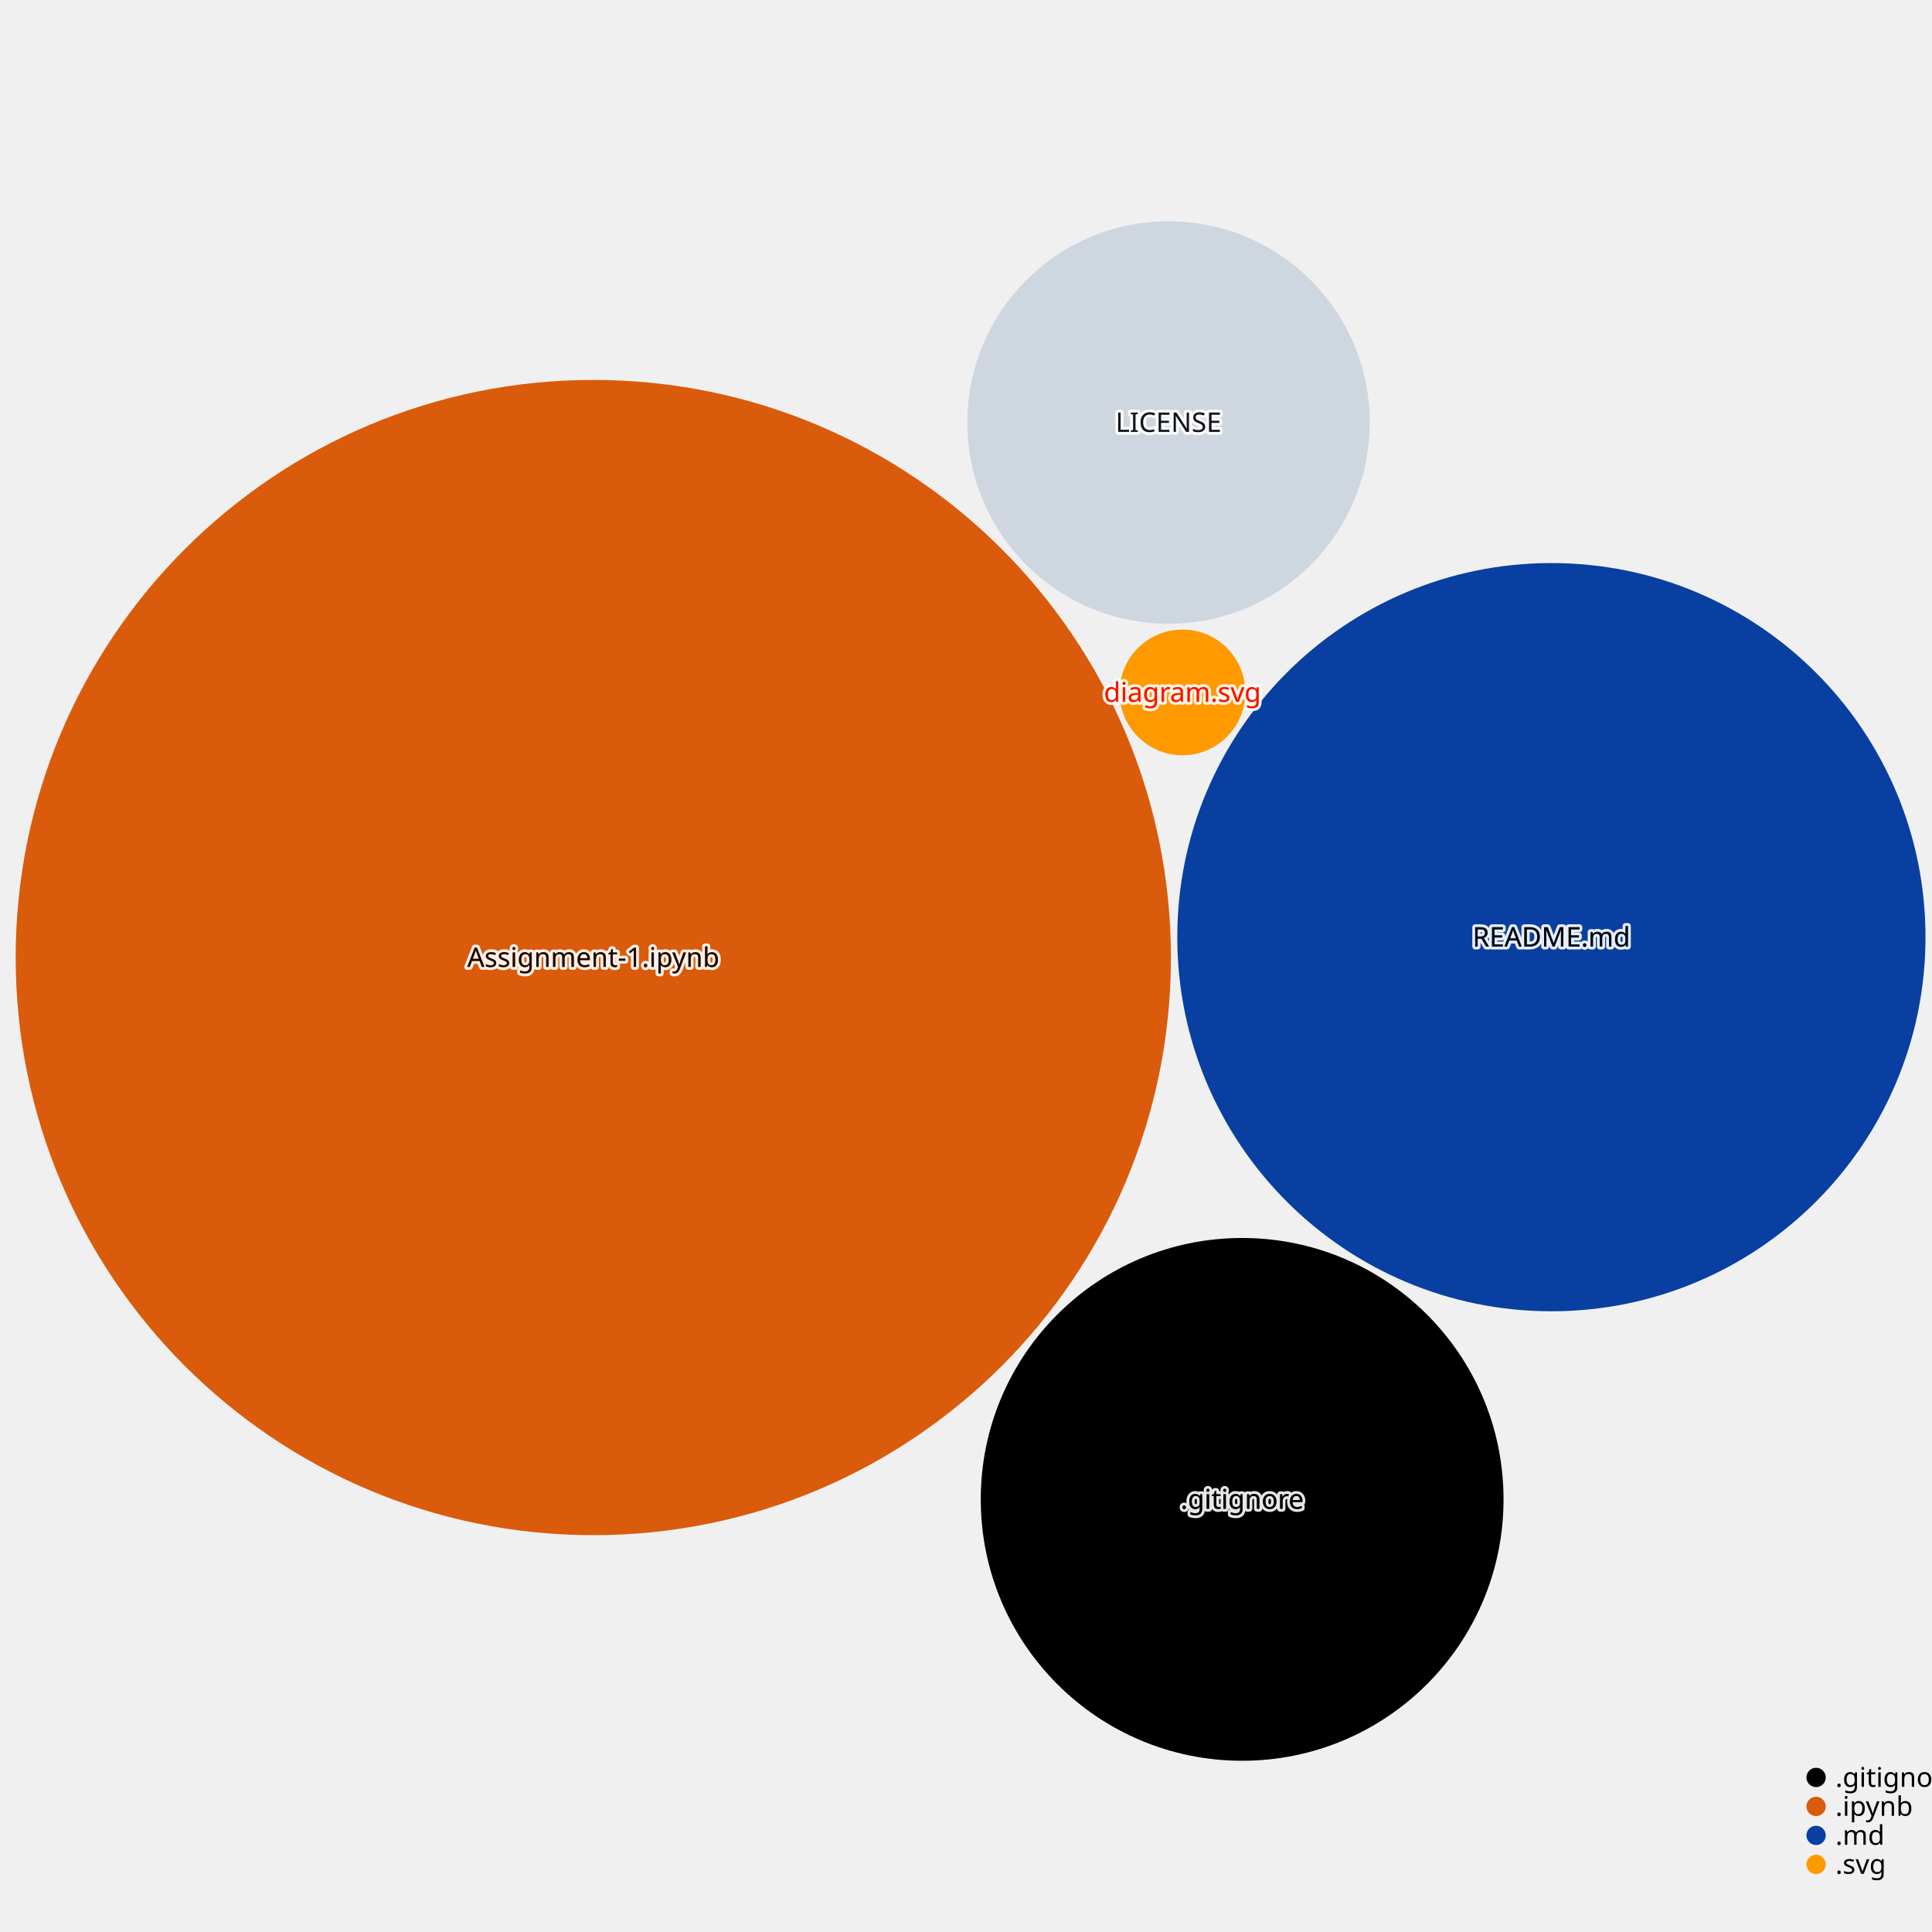
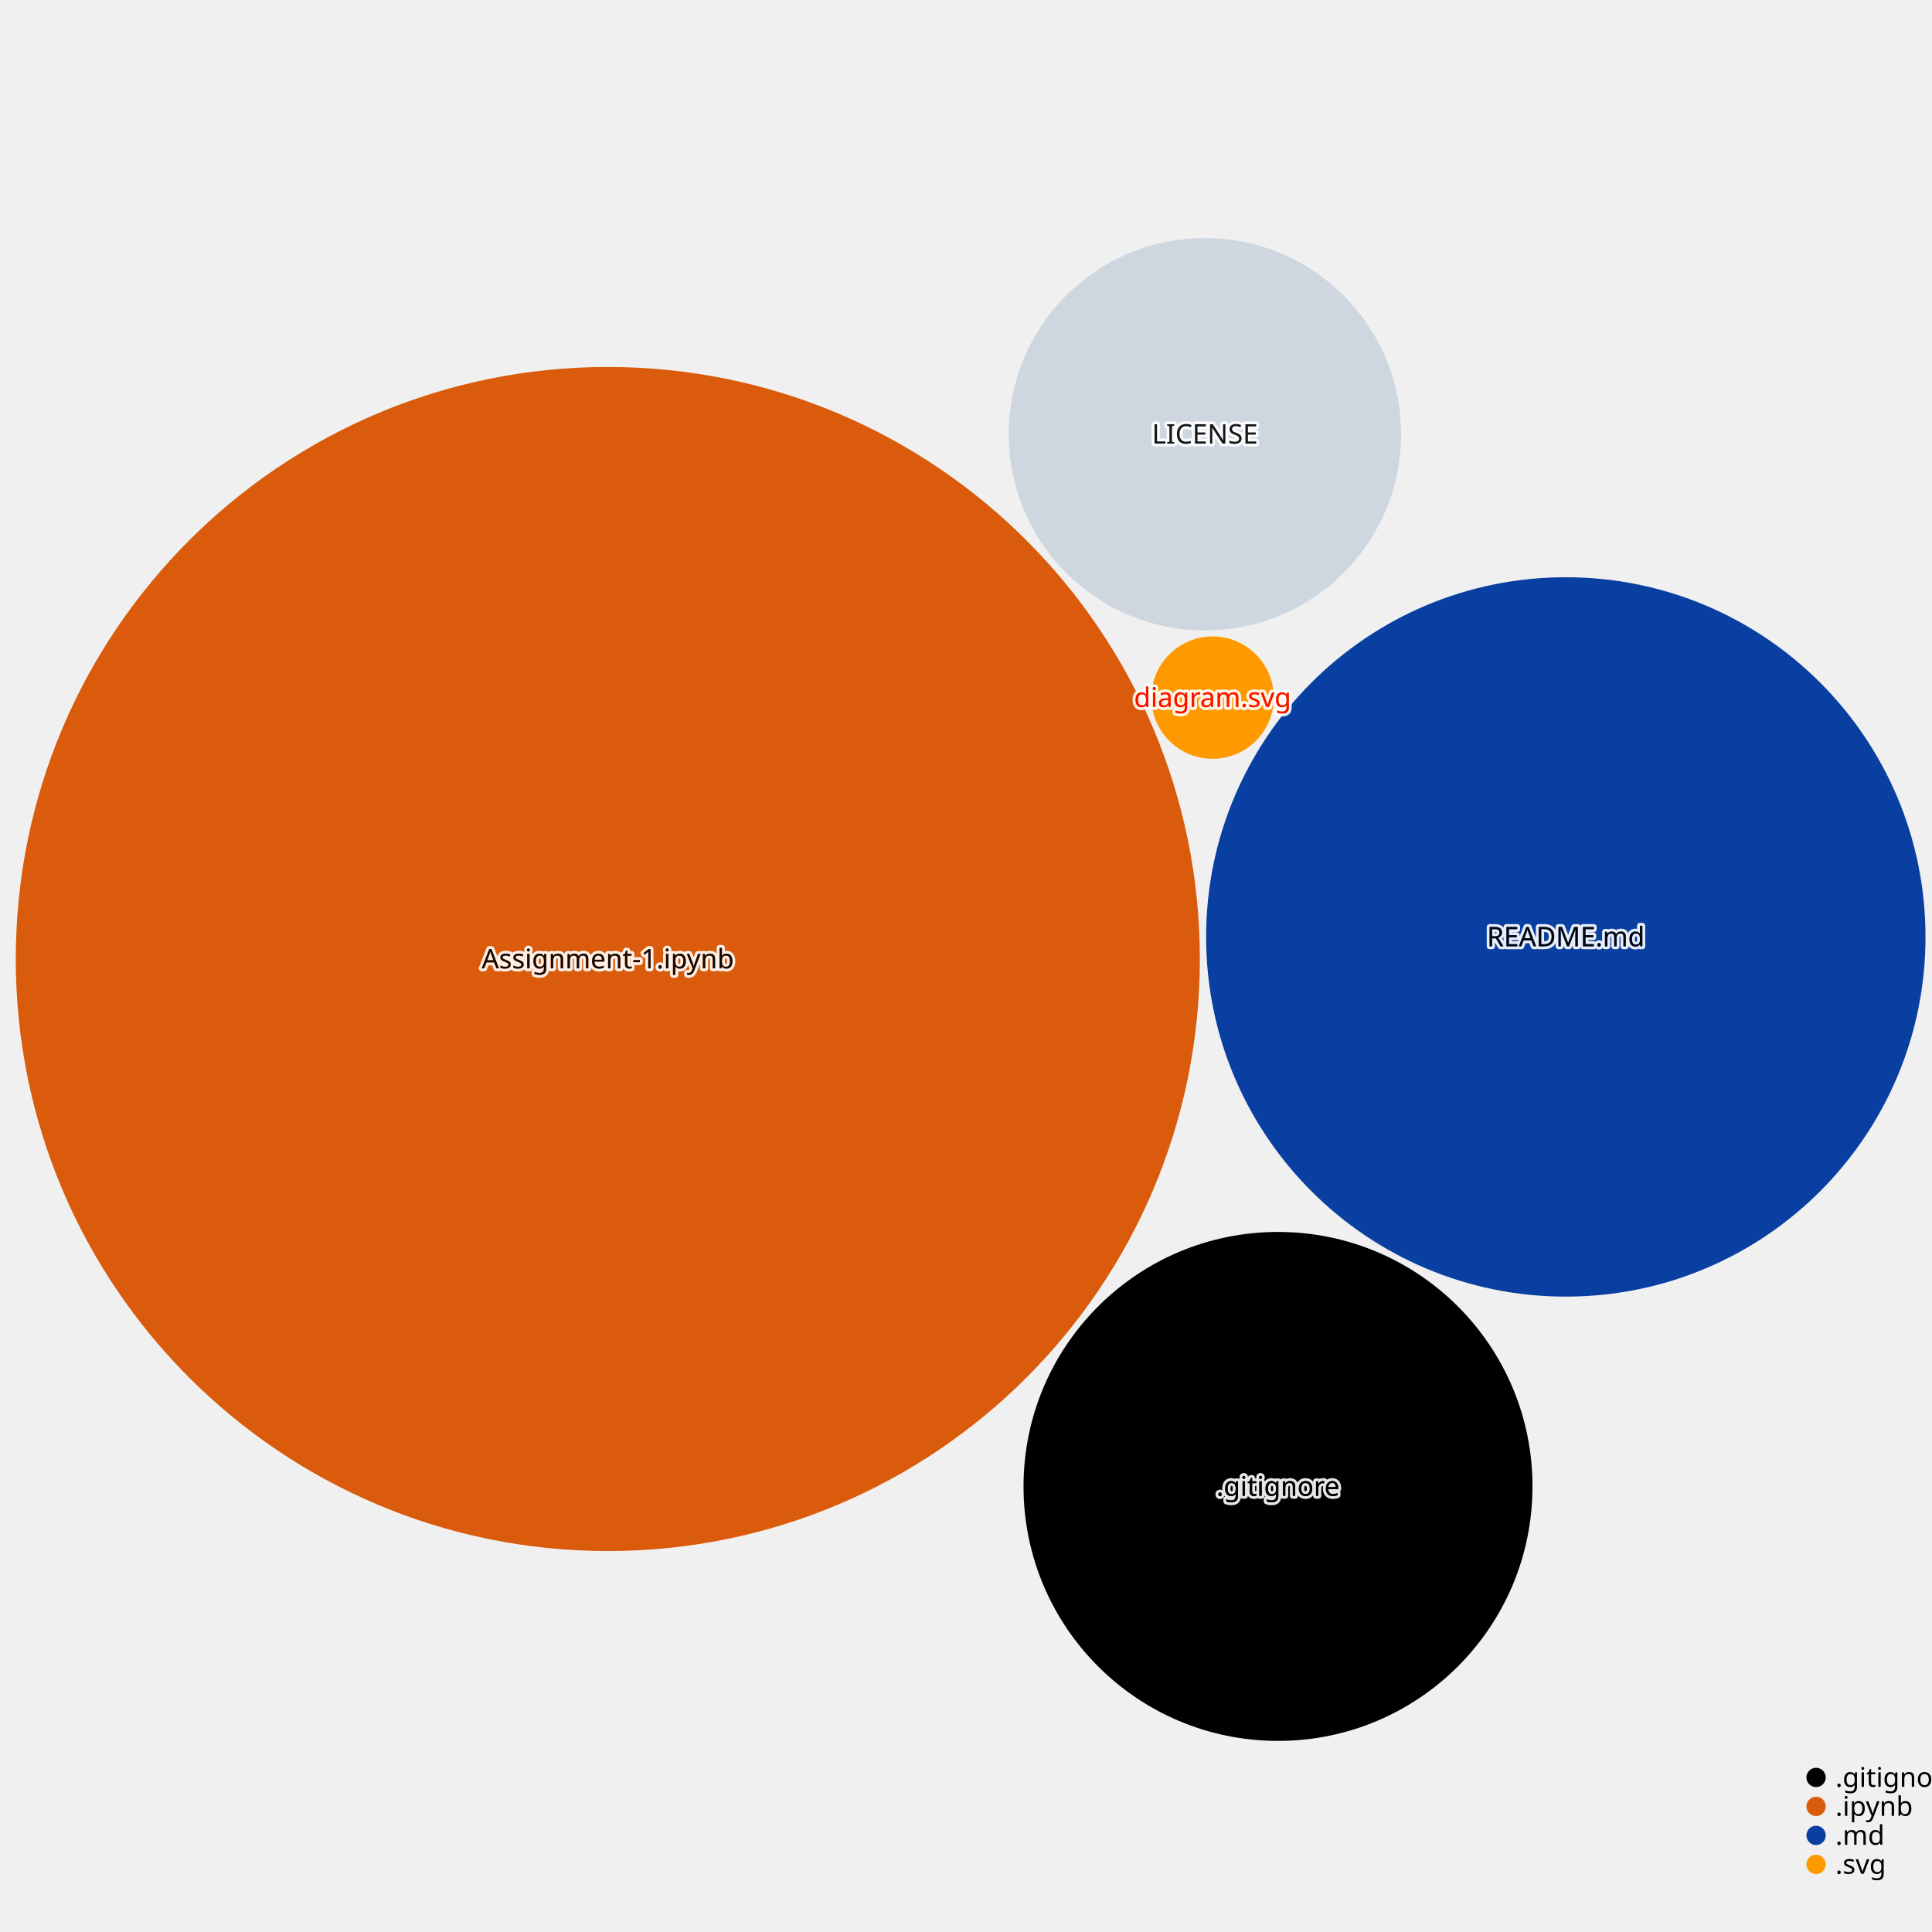
<svg xmlns="http://www.w3.org/2000/svg" width="1000" height="1000" style="background:white;font-family:sans-serif;overflow:visible">
  <defs>
    <filter id="glow" x="-50%" y="-50%" width="200%" height="200%">
      <feGaussianBlur stdDeviation="4" result="coloredBlur" />
      <feMerge>
        <feMergeNode in="coloredBlur" />
        <feMergeNode in="SourceGraphic" />
      </feMerge>
    </filter>
  </defs>
-   <g style="fill:#DA5B0B;transition:transform 0s ease-out, fill 0.1s ease-out" transform="translate(307.0936, 495.6263)">
-     <circle style="transition:all 0.5s ease-out" r="298.976" stroke-width="0" stroke="#374151" />
+   <g style="fill:#DA5B0B;transition:transform 0s ease-out, fill 0.1s ease-out" transform="translate(314.6052, 496.3824)">
+     <circle style="transition:all 0.5s ease-out" r="306.437" stroke-width="0" stroke="#374151" />
  </g>
-   <g style="fill:#083fa1;transition:transform 0s ease-out, fill 0.1s ease-out" transform="translate(802.9977, 485.0777)">
-     <circle style="transition:all 0.5s ease-out" r="193.635" stroke-width="0" stroke="#374151" />
+   <g style="fill:#083fa1;transition:transform 0s ease-out, fill 0.1s ease-out" transform="translate(810.4621, 484.9556)">
+     <circle style="transition:all 0.5s ease-out" r="186.174" stroke-width="0" stroke="#374151" />
  </g>
-   <g style="fill:#000000;transition:transform 0s ease-out, fill 0.1s ease-out" transform="translate(642.9347, 776.0732)">
-     <circle style="transition:all 0.5s ease-out" r="135.295" stroke-width="0" stroke="#374151" />
+   <g style="fill:#000000;transition:transform 0s ease-out, fill 0.1s ease-out" transform="translate(661.4945, 769.3698)">
+     <circle style="transition:all 0.5s ease-out" r="131.718" stroke-width="0" stroke="#374151" />
  </g>
-   <g style="fill:#CED6E0;transition:transform 0s ease-out, fill 0.1s ease-out" transform="translate(604.8207, 218.696)">
-     <circle style="transition:all 0.5s ease-out" r="104.146" stroke-width="0" stroke="#374151" />
+   <g style="fill:#CED6E0;transition:transform 0s ease-out, fill 0.1s ease-out" transform="translate(623.6535, 224.7505)">
+     <circle style="transition:all 0.5s ease-out" r="101.535" stroke-width="0" stroke="#374151" />
  </g>
-   <g style="fill:#ff9900;transition:transform 0s ease-out, fill 0.1s ease-out" transform="translate(612.0417, 358.3856)">
-     <circle style="transition:all 0.5s ease-out" r="32.53" stroke-width="0" stroke="#374151" />
+   <g style="fill:#ff9900;transition:transform 0s ease-out, fill 0.1s ease-out" transform="translate(627.6337, 361.0978)">
+     <circle style="transition:all 0.5s ease-out" r="31.67" stroke-width="0" stroke="#374151" />
  </g>
-   <g style="fill:#DA5B0B;transition:transform 0s ease-out" transform="translate(307.0936, 495.6263)">
+   <g style="fill:#DA5B0B;transition:transform 0s ease-out" transform="translate(314.6052, 496.3824)">
    <text style="pointer-events:none;opacity:0.9;font-size:14px;font-weight:500;transition:all 0.5s ease-out" fill="#4B5563" text-anchor="middle" dominant-baseline="middle" stroke="white" stroke-width="3" stroke-linejoin="round">Assignment-1.ipynb</text>
    <text style="pointer-events:none;opacity:1;font-size:14px;font-weight:500;transition:all 0.5s ease-out" text-anchor="middle" dominant-baseline="middle">Assignment-1.ipynb</text>
    <text style="pointer-events:none;opacity:0.9;font-size:14px;font-weight:500;mix-blend-mode:color-burn;transition:all 0.5s ease-out" fill="#110101" text-anchor="middle" dominant-baseline="middle">Assignment-1.ipynb</text>
  </g>
-   <g style="fill:#083fa1;transition:transform 0s ease-out" transform="translate(802.9977, 485.0777)">
+   <g style="fill:#083fa1;transition:transform 0s ease-out" transform="translate(810.4621, 484.9556)">
    <text style="pointer-events:none;opacity:0.9;font-size:14px;font-weight:500;transition:all 0.5s ease-out" fill="#4B5563" text-anchor="middle" dominant-baseline="middle" stroke="white" stroke-width="3" stroke-linejoin="round">README.md</text>
    <text style="pointer-events:none;opacity:1;font-size:14px;font-weight:500;transition:all 0.5s ease-out" text-anchor="middle" dominant-baseline="middle">README.md</text>
    <text style="pointer-events:none;opacity:0.9;font-size:14px;font-weight:500;mix-blend-mode:color-burn;transition:all 0.5s ease-out" fill="#110101" text-anchor="middle" dominant-baseline="middle">README.md</text>
  </g>
-   <g style="fill:#000000;transition:transform 0s ease-out" transform="translate(642.9347, 776.0732)">
+   <g style="fill:#000000;transition:transform 0s ease-out" transform="translate(661.4945, 769.3698)">
    <text style="pointer-events:none;opacity:0.9;font-size:14px;font-weight:500;transition:all 0.5s ease-out" fill="#4B5563" text-anchor="middle" dominant-baseline="middle" stroke="white" stroke-width="3" stroke-linejoin="round">.gitignore</text>
    <text style="pointer-events:none;opacity:1;font-size:14px;font-weight:500;transition:all 0.5s ease-out" text-anchor="middle" dominant-baseline="middle">.gitignore</text>
    <text style="pointer-events:none;opacity:0.9;font-size:14px;font-weight:500;mix-blend-mode:color-burn;transition:all 0.5s ease-out" fill="#110101" text-anchor="middle" dominant-baseline="middle">.gitignore</text>
  </g>
-   <g style="fill:#CED6E0;transition:transform 0s ease-out" transform="translate(604.8207, 218.696)">
+   <g style="fill:#CED6E0;transition:transform 0s ease-out" transform="translate(623.6535, 224.7505)">
    <text style="pointer-events:none;opacity:0.9;font-size:14px;font-weight:500;transition:all 0.5s ease-out" fill="#4B5563" text-anchor="middle" dominant-baseline="middle" stroke="white" stroke-width="3" stroke-linejoin="round">LICENSE</text>
    <text style="pointer-events:none;opacity:1;font-size:14px;font-weight:500;transition:all 0.5s ease-out" text-anchor="middle" dominant-baseline="middle">LICENSE</text>
    <text style="pointer-events:none;opacity:0.9;font-size:14px;font-weight:500;mix-blend-mode:color-burn;transition:all 0.5s ease-out" fill="#110101" text-anchor="middle" dominant-baseline="middle">LICENSE</text>
  </g>
-   <g style="fill:#ff9900;transition:transform 0s ease-out" transform="translate(612.0417, 358.3856)">
+   <g style="fill:#ff9900;transition:transform 0s ease-out" transform="translate(627.6337, 361.0978)">
    <text style="pointer-events:none;opacity:0.9;font-size:14px;font-weight:500;transition:all 0.5s ease-out" fill="#4B5563" text-anchor="middle" dominant-baseline="middle" stroke="white" stroke-width="3" stroke-linejoin="round">diagram.svg</text>
    <text style="pointer-events:none;opacity:1;font-size:14px;font-weight:500;transition:all 0.5s ease-out" text-anchor="middle" dominant-baseline="middle">diagram.svg</text>
    <text style="pointer-events:none;opacity:0.9;font-size:14px;font-weight:500;mix-blend-mode:color-burn;transition:all 0.5s ease-out" fill="#110101" text-anchor="middle" dominant-baseline="middle">diagram.svg</text>
  </g>
  <g transform="translate(940, 920)">
    <g transform="translate(0, 0)">
      <circle r="5" fill="#000000" />
      <text x="10" style="font-size:14px;font-weight:300" dominant-baseline="middle">.gitignore</text>
    </g>
    <g transform="translate(0, 15)">
      <circle r="5" fill="#DA5B0B" />
      <text x="10" style="font-size:14px;font-weight:300" dominant-baseline="middle">.ipynb</text>
    </g>
    <g transform="translate(0, 30)">
      <circle r="5" fill="#083fa1" />
      <text x="10" style="font-size:14px;font-weight:300" dominant-baseline="middle">.md</text>
    </g>
    <g transform="translate(0, 45)">
      <circle r="5" fill="#ff9900" />
      <text x="10" style="font-size:14px;font-weight:300" dominant-baseline="middle">.svg</text>
    </g>
    <g fill="#9CA3AF" style="font-weight:300;font-style:italic;font-size:12px">each dot sized by file size</g>
  </g>
</svg>
